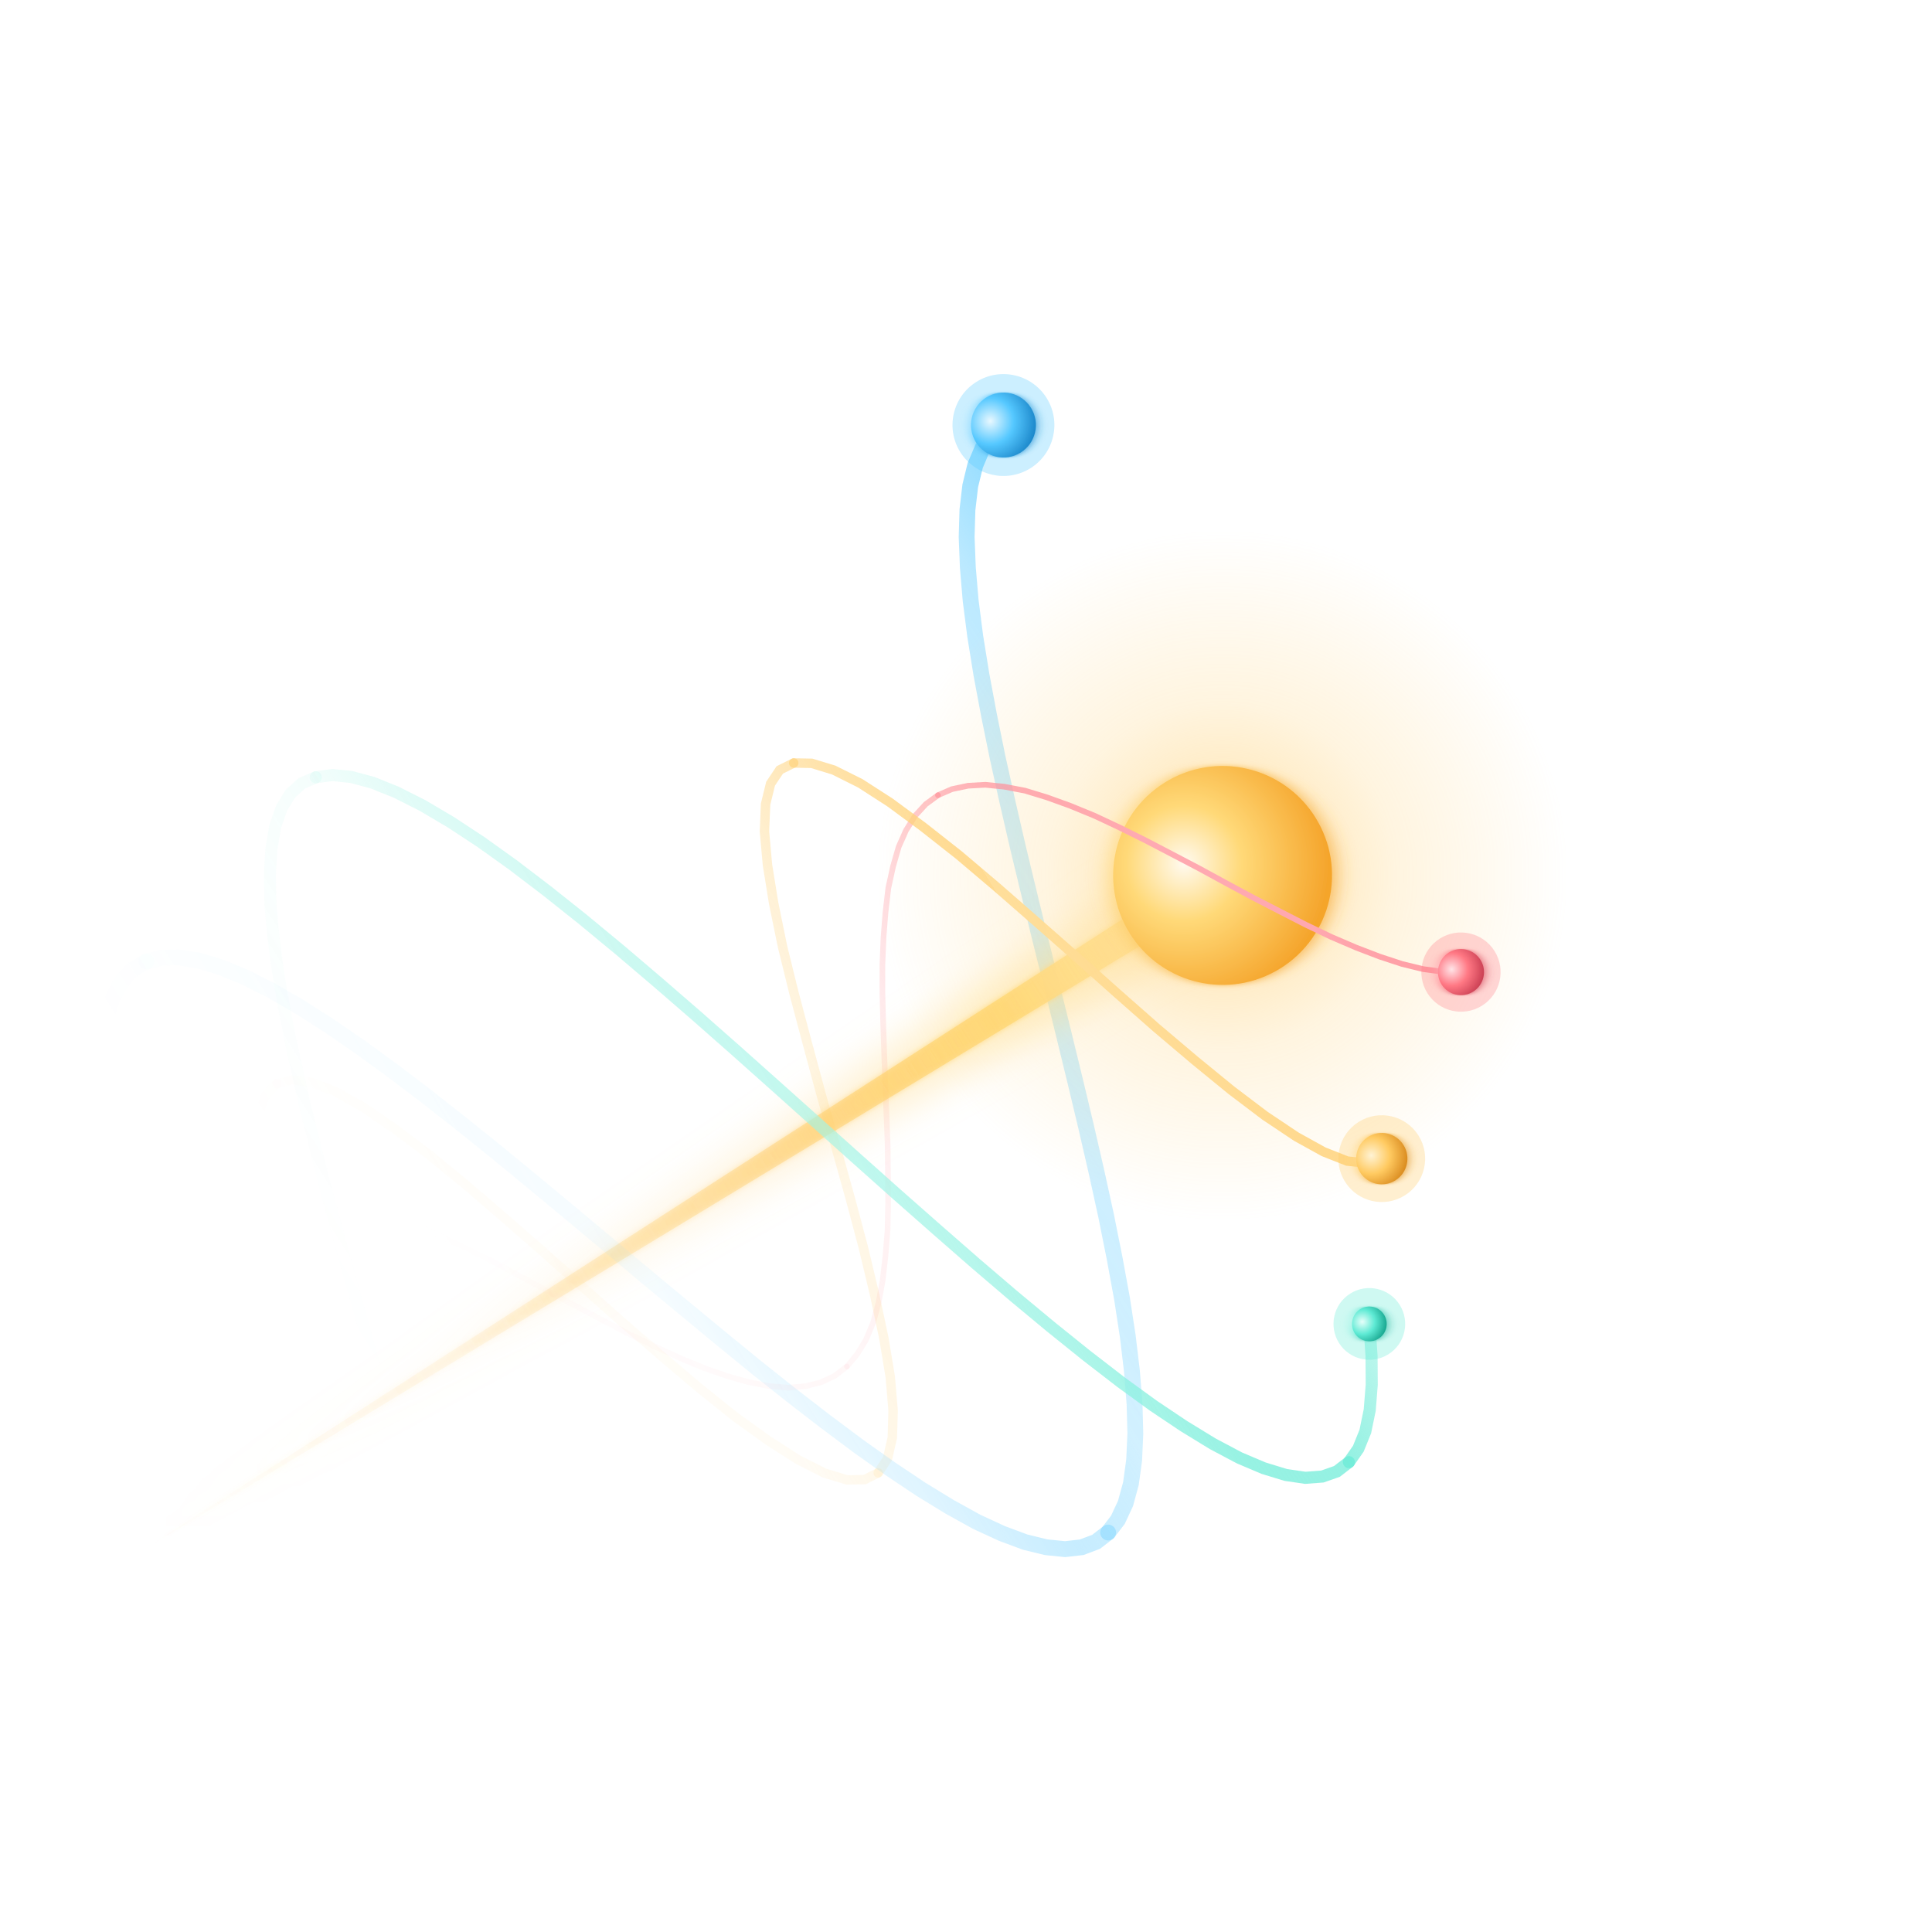
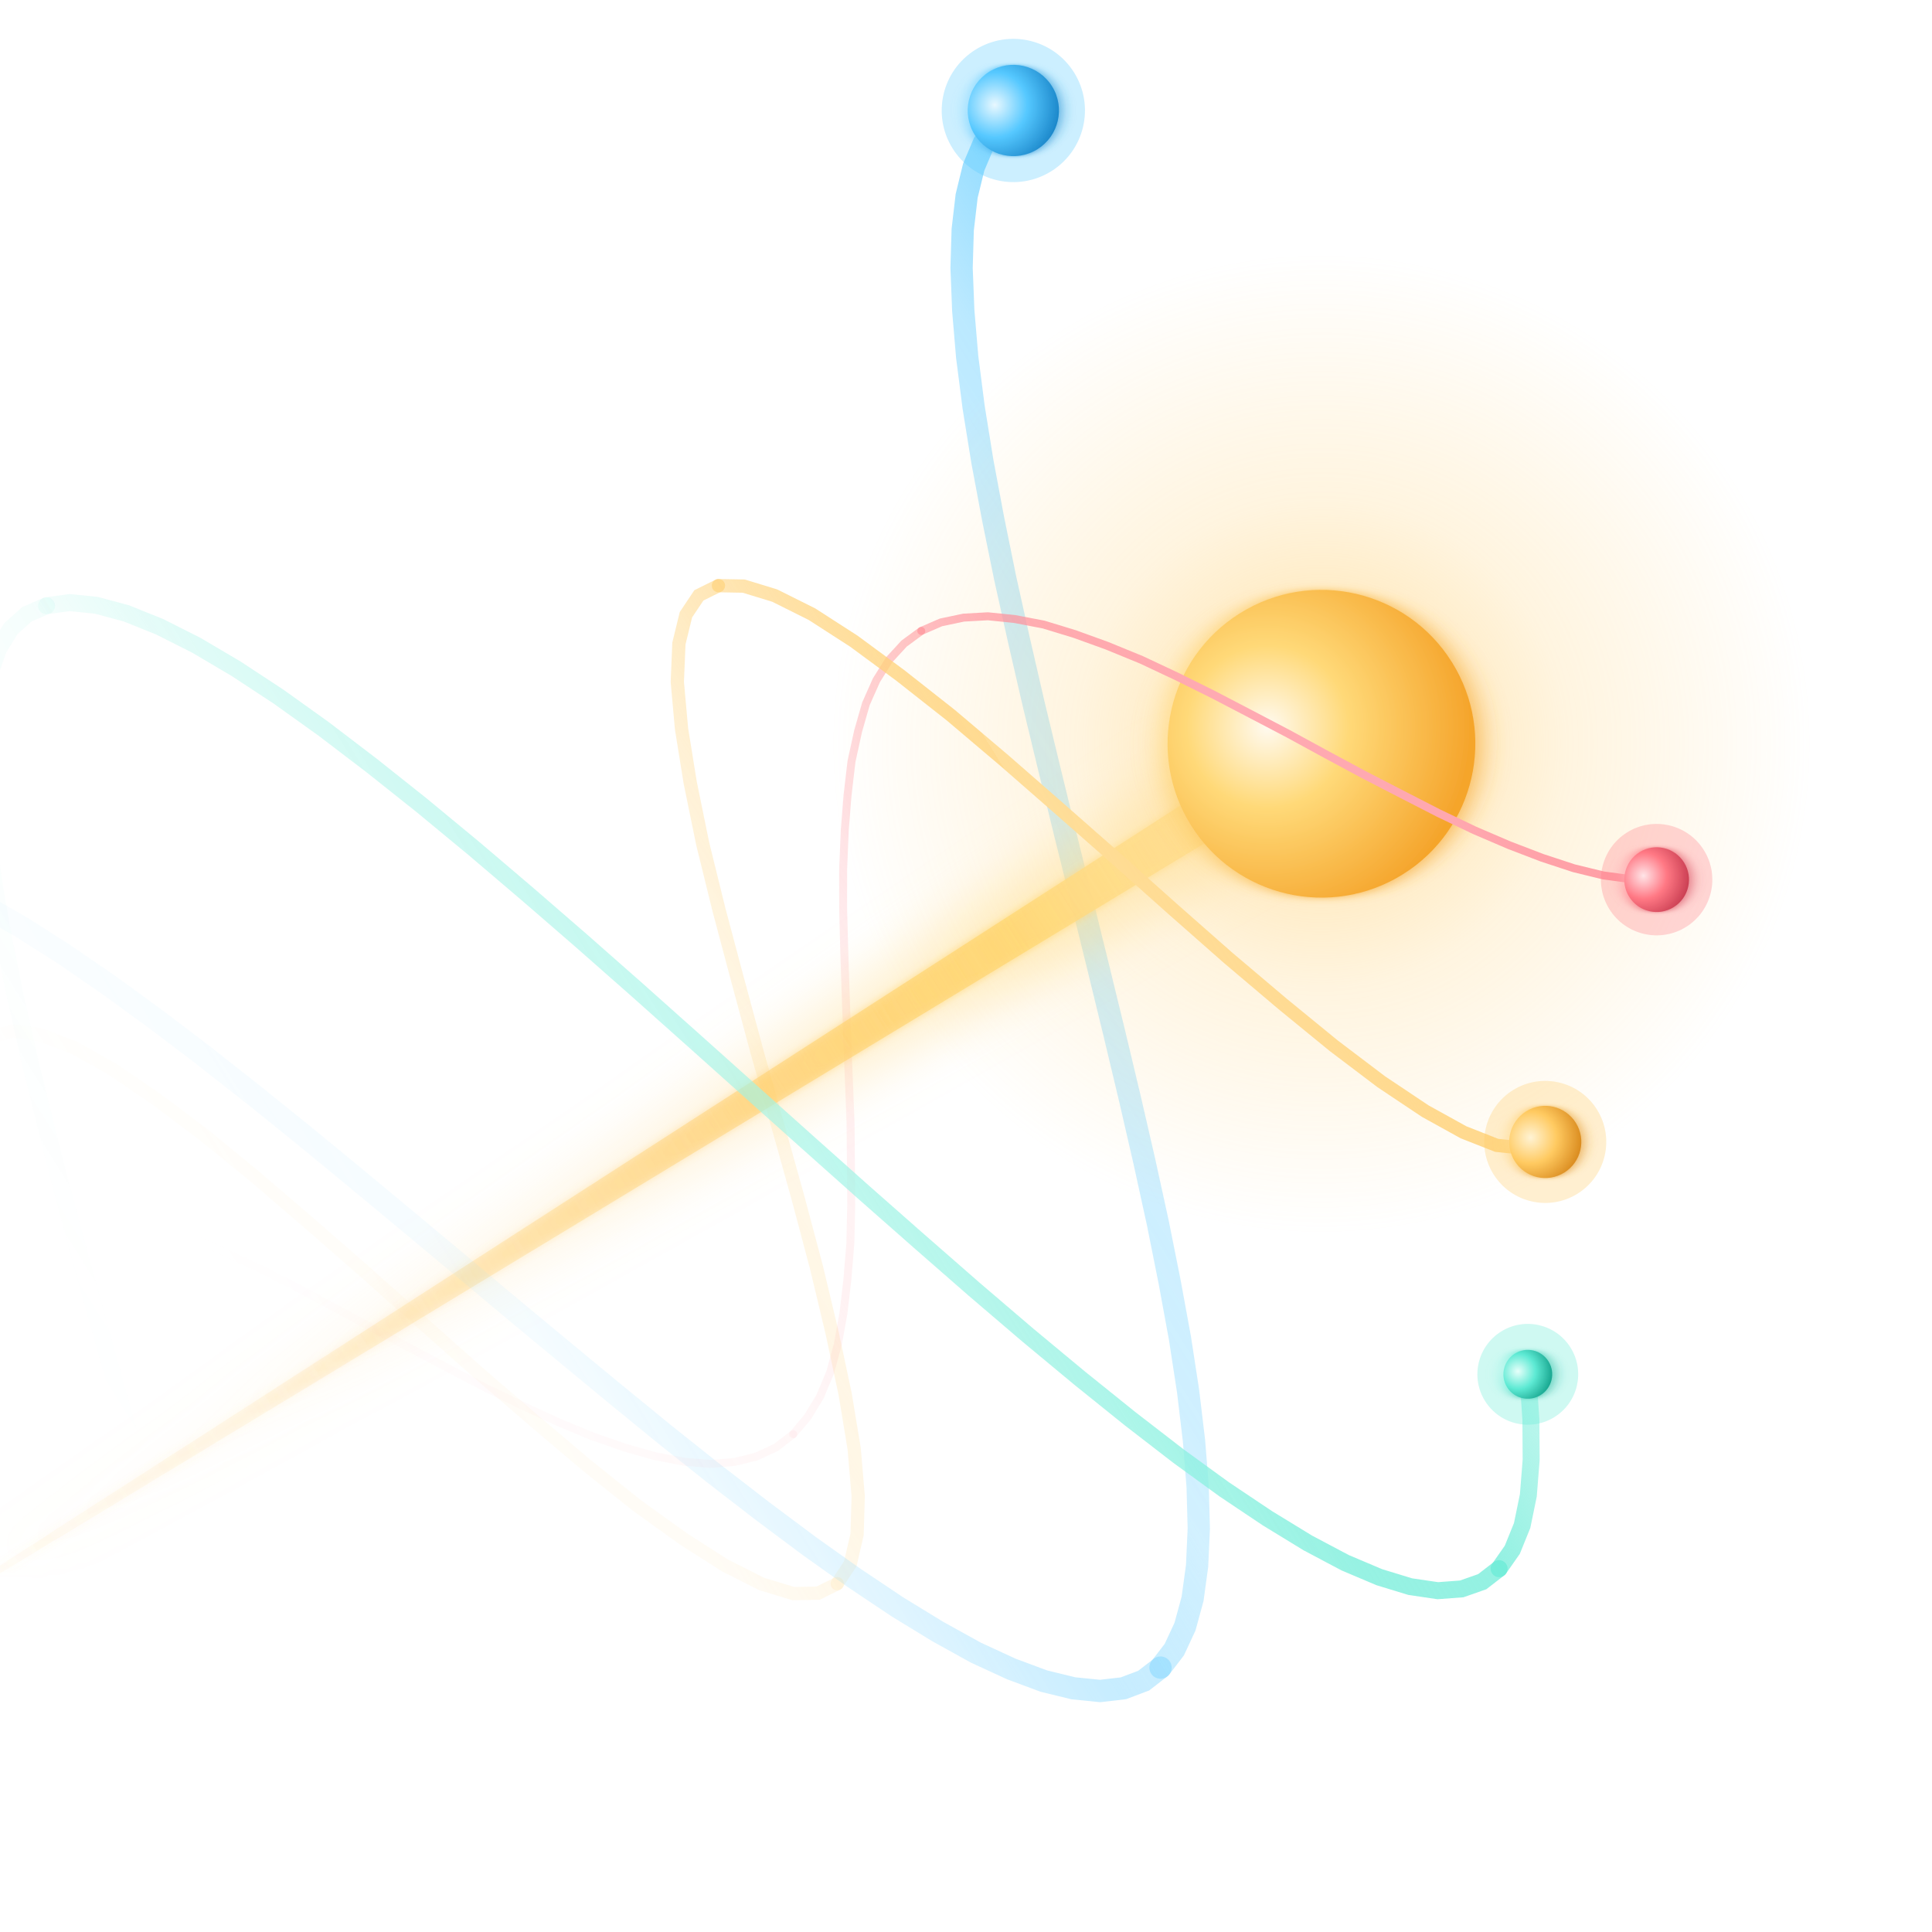
<svg xmlns="http://www.w3.org/2000/svg" width="512" height="512" aria-label="Commit Trail logo" viewBox="0 0 512 512">
  <defs>
    <linearGradient id="ts" x1="-340" x2="0" y1="0" y2="0" gradientUnits="userSpaceOnUse">
      <stop offset="0" stop-color="#ffca61" stop-opacity="0" />
      <stop offset=".3" stop-color="#ffca61" stop-opacity=".1" />
      <stop offset=".6" stop-color="#ffca61" stop-opacity=".4" />
      <stop offset=".8" stop-color="#ffd978" stop-opacity=".8" />
      <stop offset="1" stop-color="#fff1cc" />
    </linearGradient>
    <linearGradient id="gab" x1="-270" x2="14" y1="0" y2="0" gradientUnits="userSpaceOnUse">
      <stop offset="0" stop-color="#55c8ff" stop-opacity=".5" />
      <stop offset=".1" stop-color="#78d3ff" stop-opacity=".8" />
      <stop offset=".3" stop-color="#9cdfff" />
      <stop offset=".4" stop-color="#92dbff" stop-opacity=".9" />
      <stop offset=".5" stop-color="#60cbff" stop-opacity=".7" />
      <stop offset=".6" stop-color="#55c8ff" stop-opacity=".4" />
      <stop offset=".8" stop-color="#55c8ff" stop-opacity=".3" />
      <stop offset=".9" stop-color="#55c8ff" stop-opacity=".4" />
      <stop offset="1" stop-color="#55c8ff" stop-opacity=".7" />
    </linearGradient>
    <linearGradient id="gfb" x1="-270" x2="14" y1="0" y2="0" gradientUnits="userSpaceOnUse">
      <stop offset="0" stop-color="#fff" stop-opacity="0" />
      <stop offset=".3" stop-color="#fff" stop-opacity=".1" />
      <stop offset=".5" stop-color="#fff" stop-opacity=".5" />
      <stop offset=".8" stop-color="#fff" />
      <stop offset="1" stop-color="#fff" />
    </linearGradient>
    <linearGradient id="gaa" x1="-250" x2="-4" y1="0" y2="0" gradientUnits="userSpaceOnUse">
      <stop offset="0" stop-color="#ffca61" stop-opacity=".5" />
      <stop offset=".1" stop-color="#ffd37c" stop-opacity=".8" />
      <stop offset=".2" stop-color="#ffdd98" />
      <stop offset=".3" stop-color="#ffdb92" stop-opacity=".9" />
      <stop offset=".3" stop-color="#ffce6c" stop-opacity=".7" />
      <stop offset=".4" stop-color="#ffca61" stop-opacity=".5" />
      <stop offset=".5" stop-color="#ffca61" stop-opacity=".3" />
      <stop offset=".6" stop-color="#ffca61" stop-opacity=".4" />
      <stop offset=".7" stop-color="#ffca61" stop-opacity=".6" />
      <stop offset=".8" stop-color="#ffd786" stop-opacity=".9" />
      <stop offset=".8" stop-color="#ffde9a" />
      <stop offset=".9" stop-color="#ffd88a" stop-opacity=".9" />
      <stop offset="1" stop-color="#ffca61" stop-opacity=".7" />
    </linearGradient>
    <linearGradient id="gfa" x1="-250" x2="-4" y1="0" y2="0" gradientUnits="userSpaceOnUse">
      <stop offset="0" stop-color="#fff" stop-opacity="0" />
      <stop offset=".3" stop-color="#fff" stop-opacity=".1" />
      <stop offset=".5" stop-color="#fff" stop-opacity=".5" />
      <stop offset=".8" stop-color="#fff" />
      <stop offset="1" stop-color="#fff" />
    </linearGradient>
    <linearGradient id="gac" x1="-230" x2="40" y1="0" y2="0" gradientUnits="userSpaceOnUse">
      <stop offset="0" stop-color="#ffa3ac" stop-opacity=".9" />
      <stop offset=".1" stop-color="#ffadb4" />
      <stop offset=".2" stop-color="#ff949e" stop-opacity=".8" />
      <stop offset=".3" stop-color="#ff7884" stop-opacity=".6" />
      <stop offset=".4" stop-color="#ff7884" stop-opacity=".3" />
      <stop offset=".5" stop-color="#ff7884" stop-opacity=".3" />
      <stop offset=".6" stop-color="#ff7884" stop-opacity=".5" />
      <stop offset=".7" stop-color="#ff8b96" stop-opacity=".8" />
      <stop offset=".8" stop-color="#ffaab2" />
      <stop offset=".9" stop-color="#ffa8b0" />
      <stop offset="1" stop-color="#ff8893" stop-opacity=".8" />
    </linearGradient>
    <linearGradient id="gfc" x1="-230" x2="40" y1="0" y2="0" gradientUnits="userSpaceOnUse">
      <stop offset="0" stop-color="#fff" stop-opacity="0" />
      <stop offset=".3" stop-color="#fff" stop-opacity=".1" />
      <stop offset=".5" stop-color="#fff" stop-opacity=".5" />
      <stop offset=".8" stop-color="#fff" />
      <stop offset="1" stop-color="#fff" />
    </linearGradient>
    <linearGradient id="gam" x1="-262" x2="-30" y1="0" y2="0" gradientUnits="userSpaceOnUse">
      <stop offset="0" stop-color="#5eead4" stop-opacity=".3" />
      <stop offset=".1" stop-color="#5eead4" stop-opacity=".4" />
      <stop offset=".3" stop-color="#5eead4" stop-opacity=".6" />
      <stop offset=".4" stop-color="#8af0e0" stop-opacity=".9" />
      <stop offset=".6" stop-color="#a1f4e6" />
      <stop offset=".7" stop-color="#93f2e2" stop-opacity=".9" />
      <stop offset=".9" stop-color="#67ebd6" stop-opacity=".7" />
      <stop offset="1" stop-color="#5eead4" stop-opacity=".4" />
    </linearGradient>
    <linearGradient id="gfm" x1="-262" x2="-30" y1="0" y2="0" gradientUnits="userSpaceOnUse">
      <stop offset="0" stop-color="#fff" stop-opacity="0" />
      <stop offset=".3" stop-color="#fff" stop-opacity=".1" />
      <stop offset=".5" stop-color="#fff" stop-opacity=".5" />
      <stop offset=".8" stop-color="#fff" />
      <stop offset="1" stop-color="#fff" />
    </linearGradient>
    <radialGradient id="sun" cx="38%" cy="36%" r="66%">
      <stop offset="0" stop-color="#fffaf0" />
      <stop offset=".4" stop-color="#ffd978" />
      <stop offset="1" stop-color="#f5a52c" />
    </radialGradient>
    <radialGradient id="sg">
      <stop offset="0" stop-color="#ffca61" stop-opacity=".6" />
      <stop offset=".5" stop-color="#ffca61" stop-opacity=".2" />
      <stop offset="1" stop-color="#ffca61" stop-opacity="0" />
    </radialGradient>
    <radialGradient id="db" cx="36%" cy="34%" r="72%">
      <stop offset="0" stop-color="#e8f8ff" />
      <stop offset=".5" stop-color="#55c8ff" />
      <stop offset="1" stop-color="#1b86c9" />
    </radialGradient>
    <radialGradient id="da" cx="36%" cy="34%" r="72%">
      <stop offset="0" stop-color="#fff3d4" />
      <stop offset=".5" stop-color="#ffca61" />
      <stop offset="1" stop-color="#d98a1e" />
    </radialGradient>
    <radialGradient id="dc" cx="36%" cy="34%" r="72%">
      <stop offset="0" stop-color="#ffe4e7" />
      <stop offset=".5" stop-color="#ff7884" />
      <stop offset="1" stop-color="#c93e52" />
    </radialGradient>
    <radialGradient id="dm" cx="36%" cy="34%" r="72%">
      <stop offset="0" stop-color="#e6fffa" />
      <stop offset=".5" stop-color="#5eead4" />
      <stop offset="1" stop-color="#17a58e" />
    </radialGradient>
    <mask id="mkb" width="324" height="304" x="-290" y="-152" maskUnits="userSpaceOnUse">
      <path fill="url(#gfb)" d="M-270-144H14v288h-284z" />
    </mask>
    <mask id="mka" width="286" height="212" x="-270" y="-106" maskUnits="userSpaceOnUse">
      <path fill="url(#gfa)" d="M-250-98H-4V98h-246z" />
    </mask>
    <mask id="mkc" width="310" height="156" x="-250" y="-78" maskUnits="userSpaceOnUse">
      <path fill="url(#gfc)" d="M-230-70H40V70h-270z" />
    </mask>
    <mask id="mkm" width="272" height="340" x="-282" y="-170" maskUnits="userSpaceOnUse">
      <path fill="url(#gfm)" d="M-262-162h232v324h-232z" />
    </mask>
    <filter id="glow" width="200%" height="200%" x="-50%" y="-50%">
      <feGaussianBlur result="b" stdDeviation="2.2" />
      <feMerge>
        <feMergeNode in="b" />
        <feMergeNode in="SourceGraphic" />
      </feMerge>
    </filter>
    <filter id="soft" width="200%" height="200%" x="-50%" y="-50%">
      <feGaussianBlur result="b" stdDeviation="1" />
      <feMerge>
        <feMergeNode in="b" />
        <feMergeNode in="SourceGraphic" />
      </feMerge>
    </filter>
    <filter id="haze" width="140%" height="700%" x="-20%" y="-300%">
      <feGaussianBlur stdDeviation="6" />
    </filter>
  </defs>
-   <g fill="none" stroke-linecap="round" transform="translate(324 232) rotate(-32)">
+   <g fill="none" stroke-linecap="round" transform="translate(350.2 197.1) rotate(-32) scale(1.406)">
    <g mask="url(#mkb)">
      <g>
        <path stroke="url(#gab)" stroke-width="4.2" d="m-270-125.5 4-3.3 4-2.1 4-1 4 .1" />
        <path stroke="url(#gab)" stroke-width="4.2" d="m-118 131.6 4-1.5 4-2.6 4-3.7 4-4.8 4-5.8 4-6.8 4-7.7 4-8.5 4-9.3 4-10.1 4-10.6 4-11.2 4-11.6 4-11.9 4-12.1 4-12.2 4-12.3 4-12.1 4-12 4-11.6 4-11.3 4-10.7 4-10.2 4-9.5 4-8.7 4-7.8 4-7 4-6 4-5 4-3.9 4-2.8 4-1.7 4-.6" />
      </g>
    </g>
    <g mask="url(#mka)">
      <g>
        <path stroke="url(#gaa)" stroke-width="2.5" d="m-250-81.8 4-3.2 4.1-1" />
        <path stroke="url(#gaa)" stroke-width="2.5" d="m-161.3 85.9 4.1-1.9 4-4 4-6 4.1-8 4-9.6 4-11 4.1-12.2 4-13 4-13.6 4-13.7 4.1-13.5 4-13 4-12.2 4.1-11 4-9.5 4-7.9 4.1-6 4-3.9 4-1.8 4.1.4" />
      </g>
    </g>
    <g mask="url(#mkc)">
      <g>
        <path stroke="url(#gac)" stroke-width="1.5" d="m-153.4 57.6 4-1.3 4-2 4.1-2.9 4-3.7 4-4.4 4-5 4.1-5.5 4-6.1 4-6.5 4.1-6.7 4-7 4-7 4.1-7.1 4-6.9 4-6.8 4-6.4 4.1-6 4-5.4 4-5 4.1-4.2 4-3.6 4-2.7 4.1-2 4-1.1 4-.3" />
      </g>
    </g>
    <g mask="url(#mkm)">
      <g>
        <path stroke="url(#gam)" stroke-width="3.2" d="m-262 0 4-13.8 4-13.7 4-13.4 4-13.1 4-12.6 4-12.1 4-11.4 4-10.7 4-9.8 4-8.8 4-7.9 4-6.7 4-5.6 4-4.5 4-3.2 4-2 4-.7 4 .6" />
        <path stroke="url(#gam)" stroke-width="3.2" d="m-54 149.6 4-1.7 4-2.9 4-4.2 4-5.4 4-6.5 4-7.5" />
      </g>
    </g>
    <path fill="url(#ts)" d="m-340 0 330-11v22Z" filter="url(#haze)" opacity=".5" />
    <path fill="url(#ts)" d="M-340 0-8-4.5v9Z" filter="url(#soft)" />
    <circle r="92" fill="url(#sg)" />
    <circle r="29" fill="url(#sun)" filter="url(#glow)" />
    <g mask="url(#mkb)">
      <g>
        <path stroke="url(#gab)" stroke-width="4.2" d="m-254-131.8 4 1.3 4 2.4 4 3.5 4 4.6 4 5.6 4 6.6 4 7.5 4 8.4 4 9.2 4 9.9 4 10.5 4 11.1 4 11.5 4 11.9 4 12.1 4 12.2 4 12.3 4 12.1 4 12 4 11.8 4 11.3 4 10.8 4 10.3 4 9.6 4 8.9 4 8 4 7.2 4 6.1 4 5.2 4 4.1 4 3.1 4 1.9 4 .8 4-.4" />
      </g>
    </g>
    <circle cx="14" cy="-132" r="13.5" fill="#55c8ff" opacity=".3" />
    <circle cx="14" cy="-132" r="8.6" fill="url(#db)" filter="url(#soft)" />
    <g mask="url(#mka)">
      <g>
        <path stroke="url(#gaa)" stroke-width="2.5" d="m-241.9-86 4 1.2 4 3.3 4.1 5.4 4 7.3 4 9.1 4.1 10.6 4 11.8 4 12.8 4.1 13.5 4 13.7 4 13.6 4.1 13.2 4 12.5 4 11.4 4.1 10 4 8.4 4 6.6 4.1 4.7 4 2.4 4 .4" />
        <path stroke="url(#gaa)" stroke-width="2.5" d="m-80.6-85.5 4 2.6 4 4.6 4.1 6.7 4 8.5 4 10.1 4.1 11.4 4 12.5 4 13.2 4.1 13.7 4 13.7 4 13.4 4.1 12.8 4 11.8 4 10.5 4.1 9.1 4 7.2 4 5.4 4.1 3.2 4 1.1" />
      </g>
    </g>
    <circle cx="-4" cy="86" r="11.5" fill="#ffca61" opacity=".3" />
    <circle cx="-4" cy="86" r="6.8" fill="url(#da)" filter="url(#soft)" />
    <g mask="url(#mkc)">
      <g>
        <path stroke="url(#gac)" stroke-width="1.5" d="m-230-34.1 4 6 4.1 6.3 4 6.7 4 7 4 7 4.1 7.1 4 6.9 4 6.8 4.1 6.5 4 6.1 4 5.6 4.1 5.1 4 4.4 4 3.7 4 3 4.1 2.1 4 1.3 4 .5 4.1-.4" />
        <path stroke="url(#gac)" stroke-width="1.5" d="m-52.7-58 4 .6 4.1 1.5 4 2.2 4 3.1 4.1 3.8 4 4.6 4 5.1 4.1 5.7 4 6.2 4 6.5 4 6.8 4.1 7 4 7.1 4 7 4.1 6.9 4 6.7 4 6.3 4.1 5.9 4 5.3 4 4.8 4 4.1 4.1 3.4 4 2.6" />
      </g>
    </g>
    <circle cx="40" cy="55.2" r="10.5" fill="#ff7884" opacity=".3" />
    <circle cx="40" cy="55.2" r="6.1" fill="url(#dc)" filter="url(#soft)" />
    <g mask="url(#mkm)">
      <g>
        <path stroke="url(#gam)" stroke-width="3.2" d="m-190-149.4 4 1.8 4 3.1 4 4.3 4 5.5 4 6.6 4 7.7 4 8.7 4 9.7 4 10.6 4 11.3 4 12 4 12.6 4 13 4 13.4 4 13.7 4 13.8 4 13.8 4 13.7 4 13.4 4 13.2 4 12.7 4 12.1 4 11.5 4 10.8 4 9.9 4 8.9 4 8 4 6.9 4 5.7 4 4.6 4 3.4 4 2.1 4 .9 4-.4" />
      </g>
    </g>
    <circle cx="-30" cy="121.4" r="9.5" fill="#5eead4" opacity=".3" />
    <circle cx="-30" cy="121.4" r="4.6" fill="url(#dm)" filter="url(#soft)" />
  </g>
</svg>
